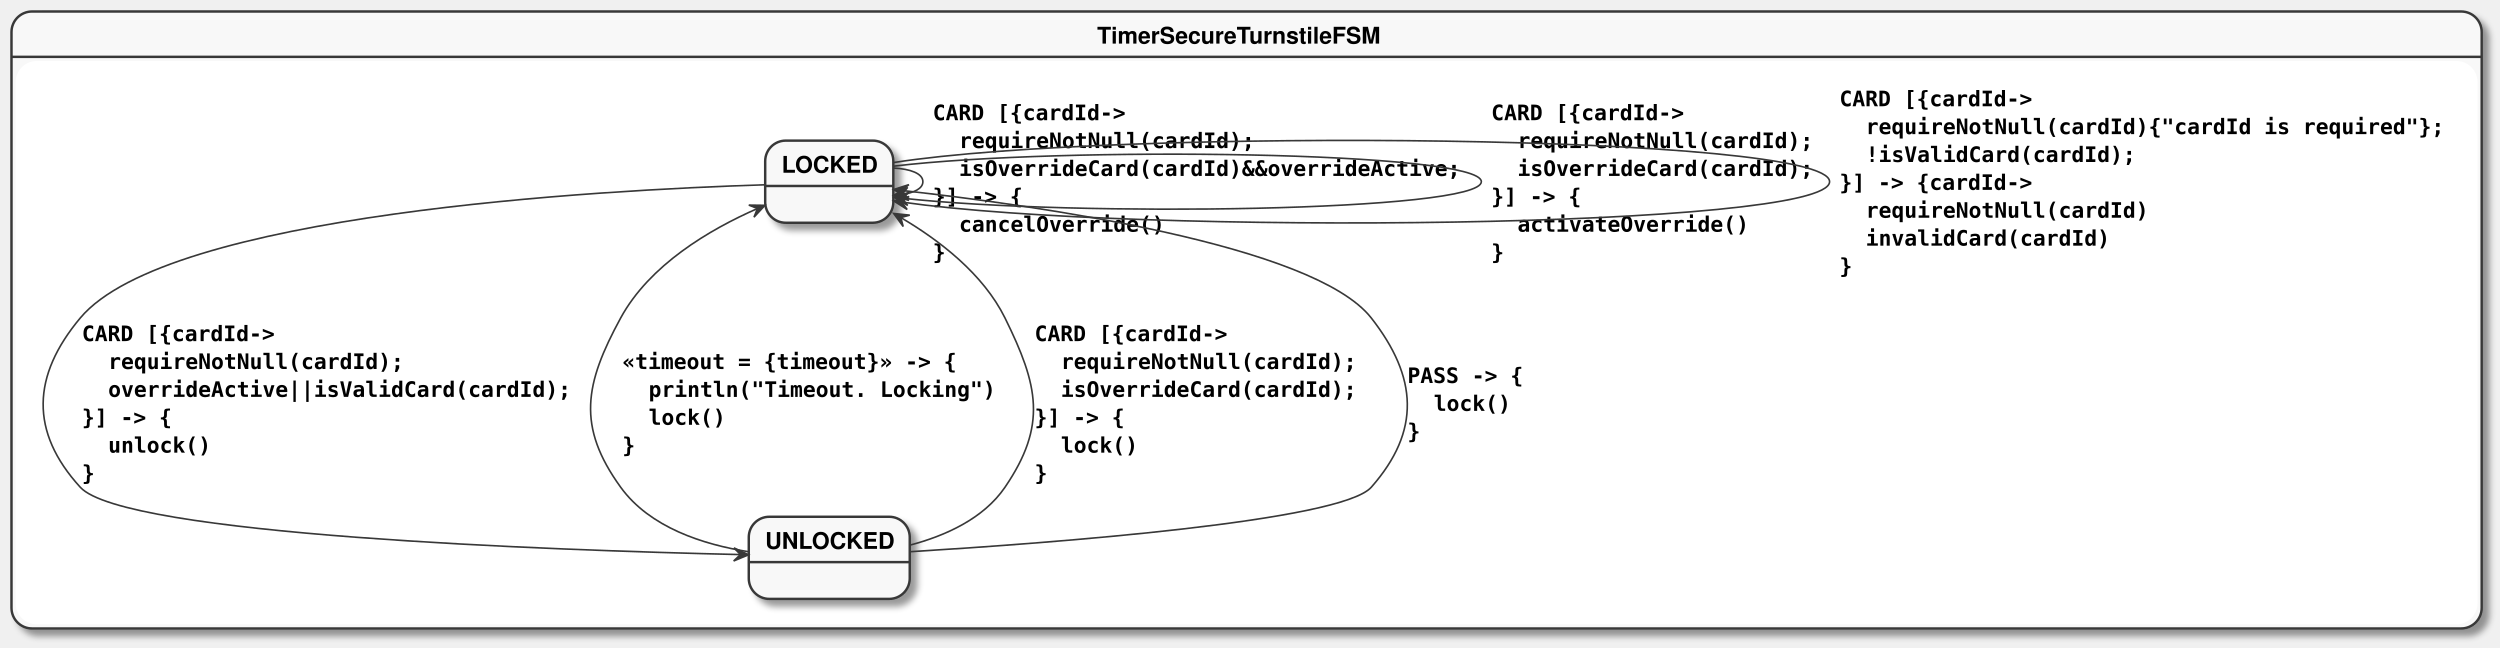
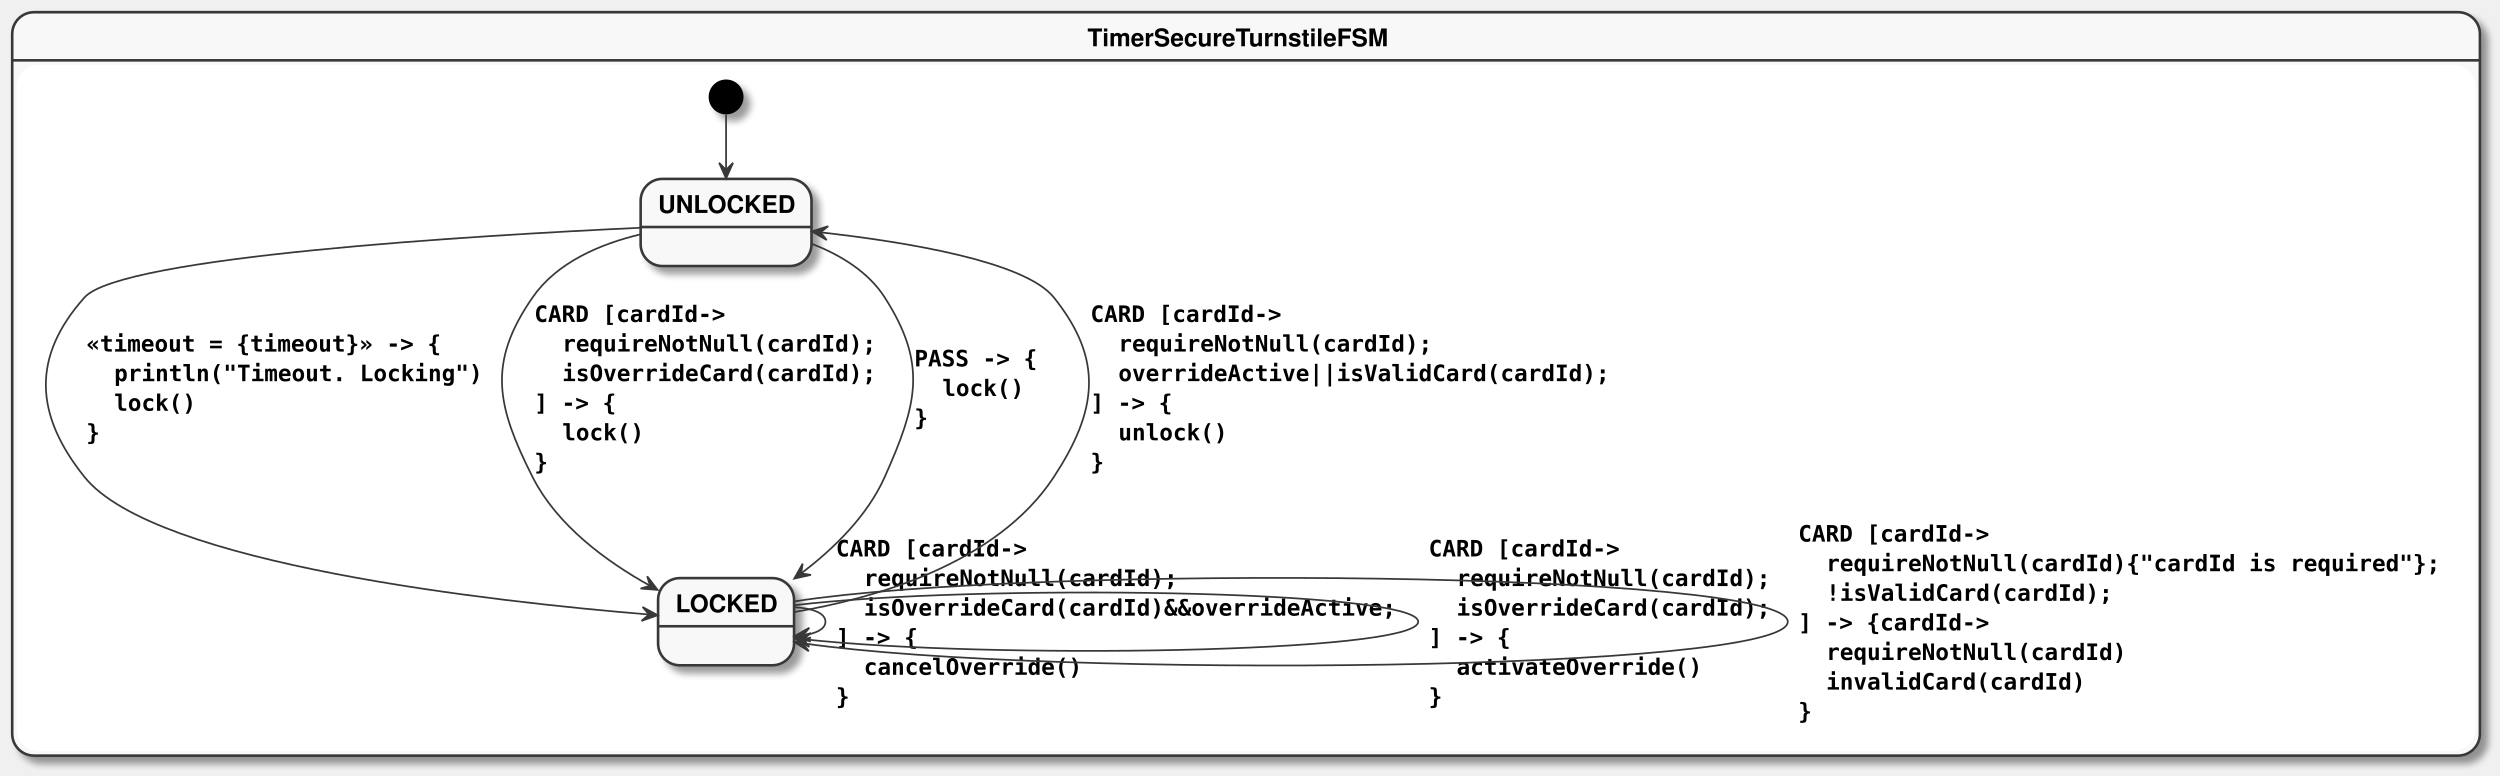
- <svg xmlns="http://www.w3.org/2000/svg" contentScriptType="application/ecmascript" contentStyleType="text/css" height="394px" preserveAspectRatio="none" style="width:1522px;height:394px;background:#FFFFFF;" version="1.1" viewBox="0 0 1522 394" width="1522px" zoomAndPan="magnify">
+ <svg xmlns="http://www.w3.org/2000/svg" contentScriptType="application/ecmascript" contentStyleType="text/css" height="445px" preserveAspectRatio="none" style="width:1434px;height:445px;background:#FFFFFF;" version="1.1" viewBox="0 0 1434 445" width="1434px" zoomAndPan="magnify">
  <defs>
-     <filter height="300%" id="fozurdh04oxxt" width="300%" x="-1" y="-1">
+     <filter height="300%" id="fqpae9ynpkvqr" width="300%" x="-1" y="-1">
      <feGaussianBlur result="blurOut" stdDeviation="2.0" />
      <feColorMatrix in="blurOut" result="blurOut2" type="matrix" values="0 0 0 0 0 0 0 0 0 0 0 0 0 0 0 0 0 0 .4 0" />
      <feOffset dx="4.0" dy="4.0" in="blurOut2" result="blurOut3" />
      <feBlend in="SourceGraphic" in2="blurOut3" mode="normal" />
    </filter>
  </defs>
  <g>
-     <rect fill="#F8F8F8" filter="url(#fozurdh04oxxt)" height="375.609" rx="12.5" ry="12.5" style="stroke:#383838;stroke-width:1.5;" width="1503.846" x="7" y="7" />
-     <rect fill="#FFFFFF" height="342" rx="12.5" ry="12.5" style="stroke:#FFFFFF;stroke-width:1.0;" width="1497.846" x="10" y="37.609" />
-     <line style="stroke:#383838;stroke-width:1.5;" x1="7" x2="1510.846" y1="34.609" y2="34.609" />
-     <text fill="#000000" font-family="Helvetica" font-size="14" font-weight="bold" lengthAdjust="spacing" textLength="182" x="667.923" y="26.533">TimerSecureTurnstileFSM</text>
+     <rect fill="#F8F8F8" filter="url(#fqpae9ynpkvqr)" height="426.425" rx="12.5" ry="12.5" style="stroke:#383838;stroke-width:1.5;" width="1415.479" x="7" y="7" />
+     <rect fill="#FFFFFF" height="392.815" rx="12.5" ry="12.5" style="stroke:#FFFFFF;stroke-width:1.0;" width="1409.479" x="10" y="37.609" />
+     <line style="stroke:#383838;stroke-width:1.5;" x1="7" x2="1422.479" y1="34.609" y2="34.609" />
+     <text fill="#000000" font-family="Helvetica" font-size="14" font-weight="bold" lengthAdjust="spacing" textLength="182" x="623.74" y="26.533">TimerSecureTurnstileFSM</text>
+     <ellipse cx="416.479" cy="55.609" fill="#000000" filter="url(#fqpae9ynpkvqr)" rx="10" ry="10" style="stroke:none;stroke-width:1.0;" />
+     <g id="TimerSecureTurnstileFSM.UNLOCKED">
+       <rect fill="#F8F8F8" filter="url(#fqpae9ynpkvqr)" height="50" rx="12.5" ry="12.5" style="stroke:#383838;stroke-width:1.5;" width="98" x="367.479" y="102.609" />
+       <line style="stroke:#383838;stroke-width:1.5;" x1="367.479" x2="465.479" y1="130.219" y2="130.219" />
+       <text fill="#000000" font-family="Helvetica" font-size="14" font-weight="bold" lengthAdjust="spacing" textLength="78" x="377.479" y="122.143">UNLOCKED</text>
+     </g>
    <g id="TimerSecureTurnstileFSM.LOCKED">
-       <rect fill="#F8F8F8" filter="url(#fozurdh04oxxt)" height="50" rx="12.5" ry="12.5" style="stroke:#383838;stroke-width:1.5;" width="78" x="465.85" y="85.609" />
-       <line style="stroke:#383838;stroke-width:1.5;" x1="465.85" x2="543.85" y1="113.219" y2="113.219" />
-       <text fill="#000000" font-family="Helvetica" font-size="14" font-weight="bold" lengthAdjust="spacing" textLength="58" x="475.85" y="105.143">LOCKED</text>
+       <rect fill="#F8F8F8" filter="url(#fqpae9ynpkvqr)" height="50" rx="12.5" ry="12.5" style="stroke:#383838;stroke-width:1.5;" width="78" x="377.479" y="331.609" />
+       <line style="stroke:#383838;stroke-width:1.5;" x1="377.479" x2="455.479" y1="359.219" y2="359.219" />
+       <text fill="#000000" font-family="Helvetica" font-size="14" font-weight="bold" lengthAdjust="spacing" textLength="58" x="387.479" y="351.143">LOCKED</text>
    </g>
-     <g id="TimerSecureTurnstileFSM.UNLOCKED">
-       <rect fill="#F8F8F8" filter="url(#fozurdh04oxxt)" height="50" rx="12.5" ry="12.5" style="stroke:#383838;stroke-width:1.5;" width="98" x="455.85" y="314.609" />
-       <line style="stroke:#383838;stroke-width:1.5;" x1="455.85" x2="553.85" y1="342.219" y2="342.219" />
-       <text fill="#000000" font-family="Helvetica" font-size="14" font-weight="bold" lengthAdjust="spacing" textLength="78" x="465.85" y="334.143">UNLOCKED</text>
-     </g>
-     <path d="M544.012,102.32 C554.181,102.83 561.85,105.593 561.85,110.609 C561.85,114.763 556.591,117.372 549.008,118.435 " fill="none" id="LOCKED-to-LOCKED" style="stroke:#383838;stroke-width:1.0;" />
-     <polygon fill="#383838" points="544.012,118.898,553.343,122.051,548.991,118.437,552.605,114.085,544.012,118.898" style="stroke:#383838;stroke-width:1.0;" />
-     <text fill="#000000" font-family="monospace" font-size="13" font-weight="bold" lengthAdjust="spacing" textLength="120" x="567.85" y="73.179">CARD [{cardId-&gt;</text>
-     <text fill="#000000" font-family="monospace" font-size="13" font-weight="bold" lengthAdjust="spacing" textLength="184" x="583.85" y="90.153">requireNotNull(cardId);</text>
-     <text fill="#000000" font-family="monospace" font-size="13" font-weight="bold" lengthAdjust="spacing" textLength="312" x="583.85" y="107.126">isOverrideCard(cardId)&amp;&amp;overrideActive;</text>
-     <text fill="#000000" font-family="monospace" font-size="13" font-weight="bold" lengthAdjust="spacing" textLength="56" x="567.85" y="124.1">}] -&gt; {</text>
-     <text fill="#000000" font-family="monospace" font-size="13" font-weight="bold" lengthAdjust="spacing" textLength="128" x="583.85" y="141.074">cancelOverride()</text>
-     <text fill="#000000" font-family="monospace" font-size="13" font-weight="bold" lengthAdjust="spacing" textLength="8" x="567.85" y="158.047">}</text>
-     <path d="M544.123,101.159 C645.531,88.921 901.85,92.071 901.85,110.609 C901.85,128.84 653.97,132.189 549.3,120.656 " fill="none" id="LOCKED-to-LOCKED-1" style="stroke:#383838;stroke-width:1.0;" />
-     <polygon fill="#383838" points="544.123,120.059,552.606,125.064,549.09,120.632,553.522,117.117,544.123,120.059" style="stroke:#383838;stroke-width:1.0;" />
-     <text fill="#000000" font-family="monospace" font-size="13" font-weight="bold" lengthAdjust="spacing" textLength="120" x="907.85" y="73.179">CARD [{cardId-&gt;</text>
-     <text fill="#000000" font-family="monospace" font-size="13" font-weight="bold" lengthAdjust="spacing" textLength="184" x="923.85" y="90.153">requireNotNull(cardId);</text>
-     <text fill="#000000" font-family="monospace" font-size="13" font-weight="bold" lengthAdjust="spacing" textLength="184" x="923.85" y="107.126">isOverrideCard(cardId);</text>
-     <text fill="#000000" font-family="monospace" font-size="13" font-weight="bold" lengthAdjust="spacing" textLength="56" x="907.85" y="124.1">}] -&gt; {</text>
-     <text fill="#000000" font-family="monospace" font-size="13" font-weight="bold" lengthAdjust="spacing" textLength="144" x="923.85" y="141.074">activateOverride()</text>
-     <text fill="#000000" font-family="monospace" font-size="13" font-weight="bold" lengthAdjust="spacing" textLength="8" x="907.85" y="158.047">}</text>
-     <path d="M465.542,112.498 C364.88,115.685 101.997,130.052 48.85,193.609 C19.484,228.727 18,262.787 48.85,296.609 C75.476,325.801 335.725,334.982 450.705,337.628 " fill="none" id="LOCKED-to-UNLOCKED" style="stroke:#383838;stroke-width:1.0;" />
-     <polygon fill="#383838" points="455.736,337.742,446.83,333.537,450.737,337.627,446.647,341.535,455.736,337.742" style="stroke:#383838;stroke-width:1.0;" />
-     <text fill="#000000" font-family="monospace" font-size="13" font-weight="bold" lengthAdjust="spacing" textLength="120" x="49.85" y="207.679">CARD [{cardId-&gt;</text>
-     <text fill="#000000" font-family="monospace" font-size="13" font-weight="bold" lengthAdjust="spacing" textLength="184" x="65.85" y="224.653">requireNotNull(cardId);</text>
-     <text fill="#000000" font-family="monospace" font-size="13" font-weight="bold" lengthAdjust="spacing" textLength="288" x="65.85" y="241.626">overrideActive||isValidCard(cardId);</text>
-     <text fill="#000000" font-family="monospace" font-size="13" font-weight="bold" lengthAdjust="spacing" textLength="56" x="49.85" y="258.6">}] -&gt; {</text>
-     <text fill="#000000" font-family="monospace" font-size="13" font-weight="bold" lengthAdjust="spacing" textLength="64" x="65.85" y="275.574">unlock()</text>
-     <text fill="#000000" font-family="monospace" font-size="13" font-weight="bold" lengthAdjust="spacing" textLength="8" x="49.85" y="292.547">}</text>
-     <path d="M543.971,98.962 C680.164,77.709 1113.846,81.591 1113.846,110.609 C1113.846,139.259 691.105,143.407 549.3,123.053 " fill="none" id="LOCKED-to-LOCKED-2" style="stroke:#383838;stroke-width:1.0;" />
-     <polygon fill="#383838" points="543.971,122.256,552.28,127.544,548.916,122.996,553.464,119.632,543.971,122.256" style="stroke:#383838;stroke-width:1.0;" />
-     <text fill="#000000" font-family="monospace" font-size="13" font-weight="bold" lengthAdjust="spacing" textLength="120" x="1119.846" y="64.679">CARD [{cardId-&gt;</text>
-     <text fill="#000000" font-family="monospace" font-size="13" font-weight="bold" lengthAdjust="spacing" textLength="360" x="1135.846" y="81.653">requireNotNull(cardId){"cardId is required"};</text>
-     <text fill="#000000" font-family="monospace" font-size="13" font-weight="bold" lengthAdjust="spacing" textLength="168" x="1135.846" y="98.626">!isValidCard(cardId);</text>
-     <text fill="#000000" font-family="monospace" font-size="13" font-weight="bold" lengthAdjust="spacing" textLength="120" x="1119.846" y="115.6">}] -&gt; {cardId-&gt;</text>
-     <text fill="#000000" font-family="monospace" font-size="13" font-weight="bold" lengthAdjust="spacing" textLength="176" x="1135.846" y="132.574">requireNotNull(cardId)</text>
-     <text fill="#000000" font-family="monospace" font-size="13" font-weight="bold" lengthAdjust="spacing" textLength="152" x="1135.846" y="149.547">invalidCard(cardId)</text>
-     <text fill="#000000" font-family="monospace" font-size="13" font-weight="bold" lengthAdjust="spacing" textLength="8" x="1119.846" y="166.521">}</text>
-     <path d="M455.688,335.885 C428.005,331.528 395.531,321.08 377.85,296.609 C351.039,259.504 355.953,233.81 377.85,193.609 C395.426,161.339 431.764,139.84 461.085,126.982 " fill="none" id="UNLOCKED-to-LOCKED" style="stroke:#383838;stroke-width:1.0;" />
-     <polygon fill="#383838" points="465.726,124.992,455.878,124.862,461.13,126.962,459.03,132.215,465.726,124.992" style="stroke:#383838;stroke-width:1.0;" />
-     <text fill="#000000" font-family="monospace" font-size="13" font-weight="bold" lengthAdjust="spacing" textLength="208" x="378.85" y="224.679">«timeout = {timeout}» -&gt; {</text>
-     <text fill="#000000" font-family="monospace" font-size="13" font-weight="bold" lengthAdjust="spacing" textLength="216" x="394.85" y="241.653">println("Timeout. Locking")</text>
-     <text fill="#000000" font-family="monospace" font-size="13" font-weight="bold" lengthAdjust="spacing" textLength="48" x="394.85" y="258.627">lock()</text>
-     <text fill="#000000" font-family="monospace" font-size="13" font-weight="bold" lengthAdjust="spacing" textLength="8" x="378.85" y="275.6">}</text>
-     <path d="M553.874,331.899 C575.417,326.243 598.753,315.819 611.85,296.609 C637.636,258.785 632.109,234.66 611.85,193.609 C598.588,166.739 571.829,146.235 548.389,132.451 " fill="none" id="UNLOCKED-to-LOCKED-1" style="stroke:#383838;stroke-width:1.0;" />
-     <polygon fill="#383838" points="544.055,129.955,549.859,137.912,548.388,132.45,553.851,130.979,544.055,129.955" style="stroke:#383838;stroke-width:1.0;" />
-     <text fill="#000000" font-family="monospace" font-size="13" font-weight="bold" lengthAdjust="spacing" textLength="120" x="629.85" y="207.679">CARD [{cardId-&gt;</text>
-     <text fill="#000000" font-family="monospace" font-size="13" font-weight="bold" lengthAdjust="spacing" textLength="184" x="645.85" y="224.653">requireNotNull(cardId);</text>
-     <text fill="#000000" font-family="monospace" font-size="13" font-weight="bold" lengthAdjust="spacing" textLength="184" x="645.85" y="241.626">isOverrideCard(cardId);</text>
-     <text fill="#000000" font-family="monospace" font-size="13" font-weight="bold" lengthAdjust="spacing" textLength="56" x="629.85" y="258.6">}] -&gt; {</text>
-     <text fill="#000000" font-family="monospace" font-size="13" font-weight="bold" lengthAdjust="spacing" textLength="48" x="645.85" y="275.574">lock()</text>
-     <text fill="#000000" font-family="monospace" font-size="13" font-weight="bold" lengthAdjust="spacing" textLength="8" x="629.85" y="292.547">}</text>
-     <path d="M554.001,335.885 C641.439,330.533 816.598,317.331 834.85,296.609 C865.107,262.257 863.048,229.671 834.85,193.609 C799.846,148.843 630.853,125.032 549.199,115.976 " fill="none" id="UNLOCKED-to-LOCKED-2" style="stroke:#383838;stroke-width:1.0;" />
-     <polygon fill="#383838" points="543.95,115.401,552.461,120.357,548.92,115.945,553.332,112.405,543.95,115.401" style="stroke:#383838;stroke-width:1.0;" />
-     <text fill="#000000" font-family="monospace" font-size="13" font-weight="bold" lengthAdjust="spacing" textLength="72" x="856.85" y="233.179">PASS -&gt; {</text>
-     <text fill="#000000" font-family="monospace" font-size="13" font-weight="bold" lengthAdjust="spacing" textLength="48" x="872.85" y="250.153">lock()</text>
-     <text fill="#000000" font-family="monospace" font-size="13" font-weight="bold" lengthAdjust="spacing" textLength="8" x="856.85" y="267.127">}</text>
+     <path d="M416.479,65.76 C416.479,73.795 416.479,85.935 416.479,97.263 " fill="none" id="*start*TimerSecureTurnstileFSM-to-UNLOCKED" style="stroke:#383838;stroke-width:1.0;" />
+     <polygon fill="#383838" points="416.479,102.393,420.479,93.393,416.479,97.393,412.479,93.393,416.479,102.393" style="stroke:#383838;stroke-width:1.0;" />
+     <path d="M455.641,348.321 C465.811,348.83 473.479,351.593 473.479,356.609 C473.479,360.764 468.22,363.372 460.637,364.436 " fill="none" id="LOCKED-to-LOCKED" style="stroke:#383838;stroke-width:1.0;" />
+     <polygon fill="#383838" points="455.641,364.898,464.972,368.05,460.62,364.437,464.234,360.084,455.641,364.898" style="stroke:#383838;stroke-width:1.0;" />
+     <text fill="#000000" font-family="monospace" font-size="13" font-weight="bold" lengthAdjust="spacing" textLength="112" x="479.479" y="319.179">CARD [cardId-&gt;</text>
+     <text fill="#000000" font-family="monospace" font-size="13" font-weight="bold" lengthAdjust="spacing" textLength="184" x="495.479" y="336.153">requireNotNull(cardId);</text>
+     <text fill="#000000" font-family="monospace" font-size="13" font-weight="bold" lengthAdjust="spacing" textLength="312" x="495.479" y="353.127">isOverrideCard(cardId)&amp;&amp;overrideActive;</text>
+     <text fill="#000000" font-family="monospace" font-size="13" font-weight="bold" lengthAdjust="spacing" textLength="48" x="479.479" y="370.1">] -&gt; {</text>
+     <text fill="#000000" font-family="monospace" font-size="13" font-weight="bold" lengthAdjust="spacing" textLength="128" x="495.479" y="387.074">cancelOverride()</text>
+     <text fill="#000000" font-family="monospace" font-size="13" font-weight="bold" lengthAdjust="spacing" textLength="8" x="479.479" y="404.047">}</text>
+     <path d="M455.753,347.159 C557.16,334.921 813.479,338.071 813.479,356.609 C813.479,374.84 565.6,378.189 460.929,366.656 " fill="none" id="LOCKED-to-LOCKED-1" style="stroke:#383838;stroke-width:1.0;" />
+     <polygon fill="#383838" points="455.753,366.06,464.236,371.064,460.721,366.632,465.152,363.117,455.753,366.06" style="stroke:#383838;stroke-width:1.0;" />
+     <text fill="#000000" font-family="monospace" font-size="13" font-weight="bold" lengthAdjust="spacing" textLength="112" x="819.479" y="319.179">CARD [cardId-&gt;</text>
+     <text fill="#000000" font-family="monospace" font-size="13" font-weight="bold" lengthAdjust="spacing" textLength="184" x="835.479" y="336.153">requireNotNull(cardId);</text>
+     <text fill="#000000" font-family="monospace" font-size="13" font-weight="bold" lengthAdjust="spacing" textLength="184" x="835.479" y="353.127">isOverrideCard(cardId);</text>
+     <text fill="#000000" font-family="monospace" font-size="13" font-weight="bold" lengthAdjust="spacing" textLength="48" x="819.479" y="370.1">] -&gt; {</text>
+     <text fill="#000000" font-family="monospace" font-size="13" font-weight="bold" lengthAdjust="spacing" textLength="144" x="835.479" y="387.074">activateOverride()</text>
+     <text fill="#000000" font-family="monospace" font-size="13" font-weight="bold" lengthAdjust="spacing" textLength="8" x="819.479" y="404.047">}</text>
+     <path d="M455.835,351.012 C500.562,343.448 571.61,323.806 604.479,273.609 C629.557,235.311 633.103,206.334 604.479,170.609 C587.951,149.981 520.156,138.814 470.707,133.289 " fill="none" id="LOCKED-to-UNLOCKED" style="stroke:#383838;stroke-width:1.0;" />
+     <polygon fill="#383838" points="465.68,132.74,474.192,137.696,470.651,133.285,475.062,129.744,465.68,132.74" style="stroke:#383838;stroke-width:1.0;" />
+     <text fill="#000000" font-family="monospace" font-size="13" font-weight="bold" lengthAdjust="spacing" textLength="112" x="625.479" y="184.679">CARD [cardId-&gt;</text>
+     <text fill="#000000" font-family="monospace" font-size="13" font-weight="bold" lengthAdjust="spacing" textLength="184" x="641.479" y="201.653">requireNotNull(cardId);</text>
+     <text fill="#000000" font-family="monospace" font-size="13" font-weight="bold" lengthAdjust="spacing" textLength="288" x="641.479" y="218.626">overrideActive||isValidCard(cardId);</text>
+     <text fill="#000000" font-family="monospace" font-size="13" font-weight="bold" lengthAdjust="spacing" textLength="48" x="625.479" y="235.6">] -&gt; {</text>
+     <text fill="#000000" font-family="monospace" font-size="13" font-weight="bold" lengthAdjust="spacing" textLength="64" x="641.479" y="252.574">unlock()</text>
+     <text fill="#000000" font-family="monospace" font-size="13" font-weight="bold" lengthAdjust="spacing" textLength="8" x="625.479" y="269.547">}</text>
+     <path d="M455.6,344.962 C591.793,323.709 1025.479,327.591 1025.479,356.609 C1025.479,385.259 602.735,389.407 460.93,369.054 " fill="none" id="LOCKED-to-LOCKED-2" style="stroke:#383838;stroke-width:1.0;" />
+     <polygon fill="#383838" points="455.6,368.256,463.909,373.544,460.545,368.996,465.093,365.632,455.6,368.256" style="stroke:#383838;stroke-width:1.0;" />
+     <text fill="#000000" font-family="monospace" font-size="13" font-weight="bold" lengthAdjust="spacing" textLength="112" x="1031.479" y="310.679">CARD [cardId-&gt;</text>
+     <text fill="#000000" font-family="monospace" font-size="13" font-weight="bold" lengthAdjust="spacing" textLength="360" x="1047.479" y="327.653">requireNotNull(cardId){"cardId is required"};</text>
+     <text fill="#000000" font-family="monospace" font-size="13" font-weight="bold" lengthAdjust="spacing" textLength="168" x="1047.479" y="344.627">!isValidCard(cardId);</text>
+     <text fill="#000000" font-family="monospace" font-size="13" font-weight="bold" lengthAdjust="spacing" textLength="112" x="1031.479" y="361.6">] -&gt; {cardId-&gt;</text>
+     <text fill="#000000" font-family="monospace" font-size="13" font-weight="bold" lengthAdjust="spacing" textLength="176" x="1047.479" y="378.574">requireNotNull(cardId)</text>
+     <text fill="#000000" font-family="monospace" font-size="13" font-weight="bold" lengthAdjust="spacing" textLength="152" x="1047.479" y="395.547">invalidCard(cardId)</text>
+     <text fill="#000000" font-family="monospace" font-size="13" font-weight="bold" lengthAdjust="spacing" textLength="8" x="1031.479" y="412.521">}</text>
+     <path d="M367.309,130.643 C271.945,135.093 69.351,147.22 48.479,170.609 C18,204.765 19.845,237.892 48.479,273.609 C88.622,323.682 283.188,345.157 372.05,352.466 " fill="none" id="UNLOCKED-to-LOCKED" style="stroke:#383838;stroke-width:1.0;" />
+     <polygon fill="#383838" points="377.232,352.886,368.585,348.171,372.249,352.482,367.938,356.145,377.232,352.886" style="stroke:#383838;stroke-width:1.0;" />
+     <text fill="#000000" font-family="monospace" font-size="13" font-weight="bold" lengthAdjust="spacing" textLength="208" x="49.479" y="201.679">«timeout = {timeout}» -&gt; {</text>
+     <text fill="#000000" font-family="monospace" font-size="13" font-weight="bold" lengthAdjust="spacing" textLength="216" x="65.479" y="218.653">println("Timeout. Locking")</text>
+     <text fill="#000000" font-family="monospace" font-size="13" font-weight="bold" lengthAdjust="spacing" textLength="48" x="65.479" y="235.626">lock()</text>
+     <text fill="#000000" font-family="monospace" font-size="13" font-weight="bold" lengthAdjust="spacing" textLength="8" x="49.479" y="252.6">}</text>
+     <path d="M367.395,134.419 C344.59,139.854 319.473,150.351 305.479,170.609 C279.46,208.273 284.858,232.739 305.479,273.609 C319.55,301.499 348.082,322.251 372.694,335.901 " fill="none" id="UNLOCKED-to-LOCKED-1" style="stroke:#383838;stroke-width:1.0;" />
+     <polygon fill="#383838" points="377.239,338.367,371.236,330.559,372.844,335.982,367.421,337.591,377.239,338.367" style="stroke:#383838;stroke-width:1.0;" />
+     <text fill="#000000" font-family="monospace" font-size="13" font-weight="bold" lengthAdjust="spacing" textLength="112" x="306.479" y="184.679">CARD [cardId-&gt;</text>
+     <text fill="#000000" font-family="monospace" font-size="13" font-weight="bold" lengthAdjust="spacing" textLength="184" x="322.479" y="201.653">requireNotNull(cardId);</text>
+     <text fill="#000000" font-family="monospace" font-size="13" font-weight="bold" lengthAdjust="spacing" textLength="184" x="322.479" y="218.626">isOverrideCard(cardId);</text>
+     <text fill="#000000" font-family="monospace" font-size="13" font-weight="bold" lengthAdjust="spacing" textLength="48" x="306.479" y="235.6">] -&gt; {</text>
+     <text fill="#000000" font-family="monospace" font-size="13" font-weight="bold" lengthAdjust="spacing" textLength="48" x="322.479" y="252.574">lock()</text>
+     <text fill="#000000" font-family="monospace" font-size="13" font-weight="bold" lengthAdjust="spacing" textLength="8" x="306.479" y="269.547">}</text>
+     <path d="M465.745,139.875 C481.845,146.146 498.007,155.806 507.479,170.609 C532.151,209.169 526.09,231.785 507.479,273.609 C497.511,296.008 478.068,314.862 459.703,328.822 " fill="none" id="UNLOCKED-to-LOCKED-2" style="stroke:#383838;stroke-width:1.0;" />
+     <polygon fill="#383838" points="455.56,331.905,465.169,329.742,459.572,328.92,460.394,323.323,455.56,331.905" style="stroke:#383838;stroke-width:1.0;" />
+     <text fill="#000000" font-family="monospace" font-size="13" font-weight="bold" lengthAdjust="spacing" textLength="72" x="524.479" y="210.179">PASS -&gt; {</text>
+     <text fill="#000000" font-family="monospace" font-size="13" font-weight="bold" lengthAdjust="spacing" textLength="48" x="540.479" y="227.153">lock()</text>
+     <text fill="#000000" font-family="monospace" font-size="13" font-weight="bold" lengthAdjust="spacing" textLength="8" x="524.479" y="244.126">}</text>
  </g>
</svg>
